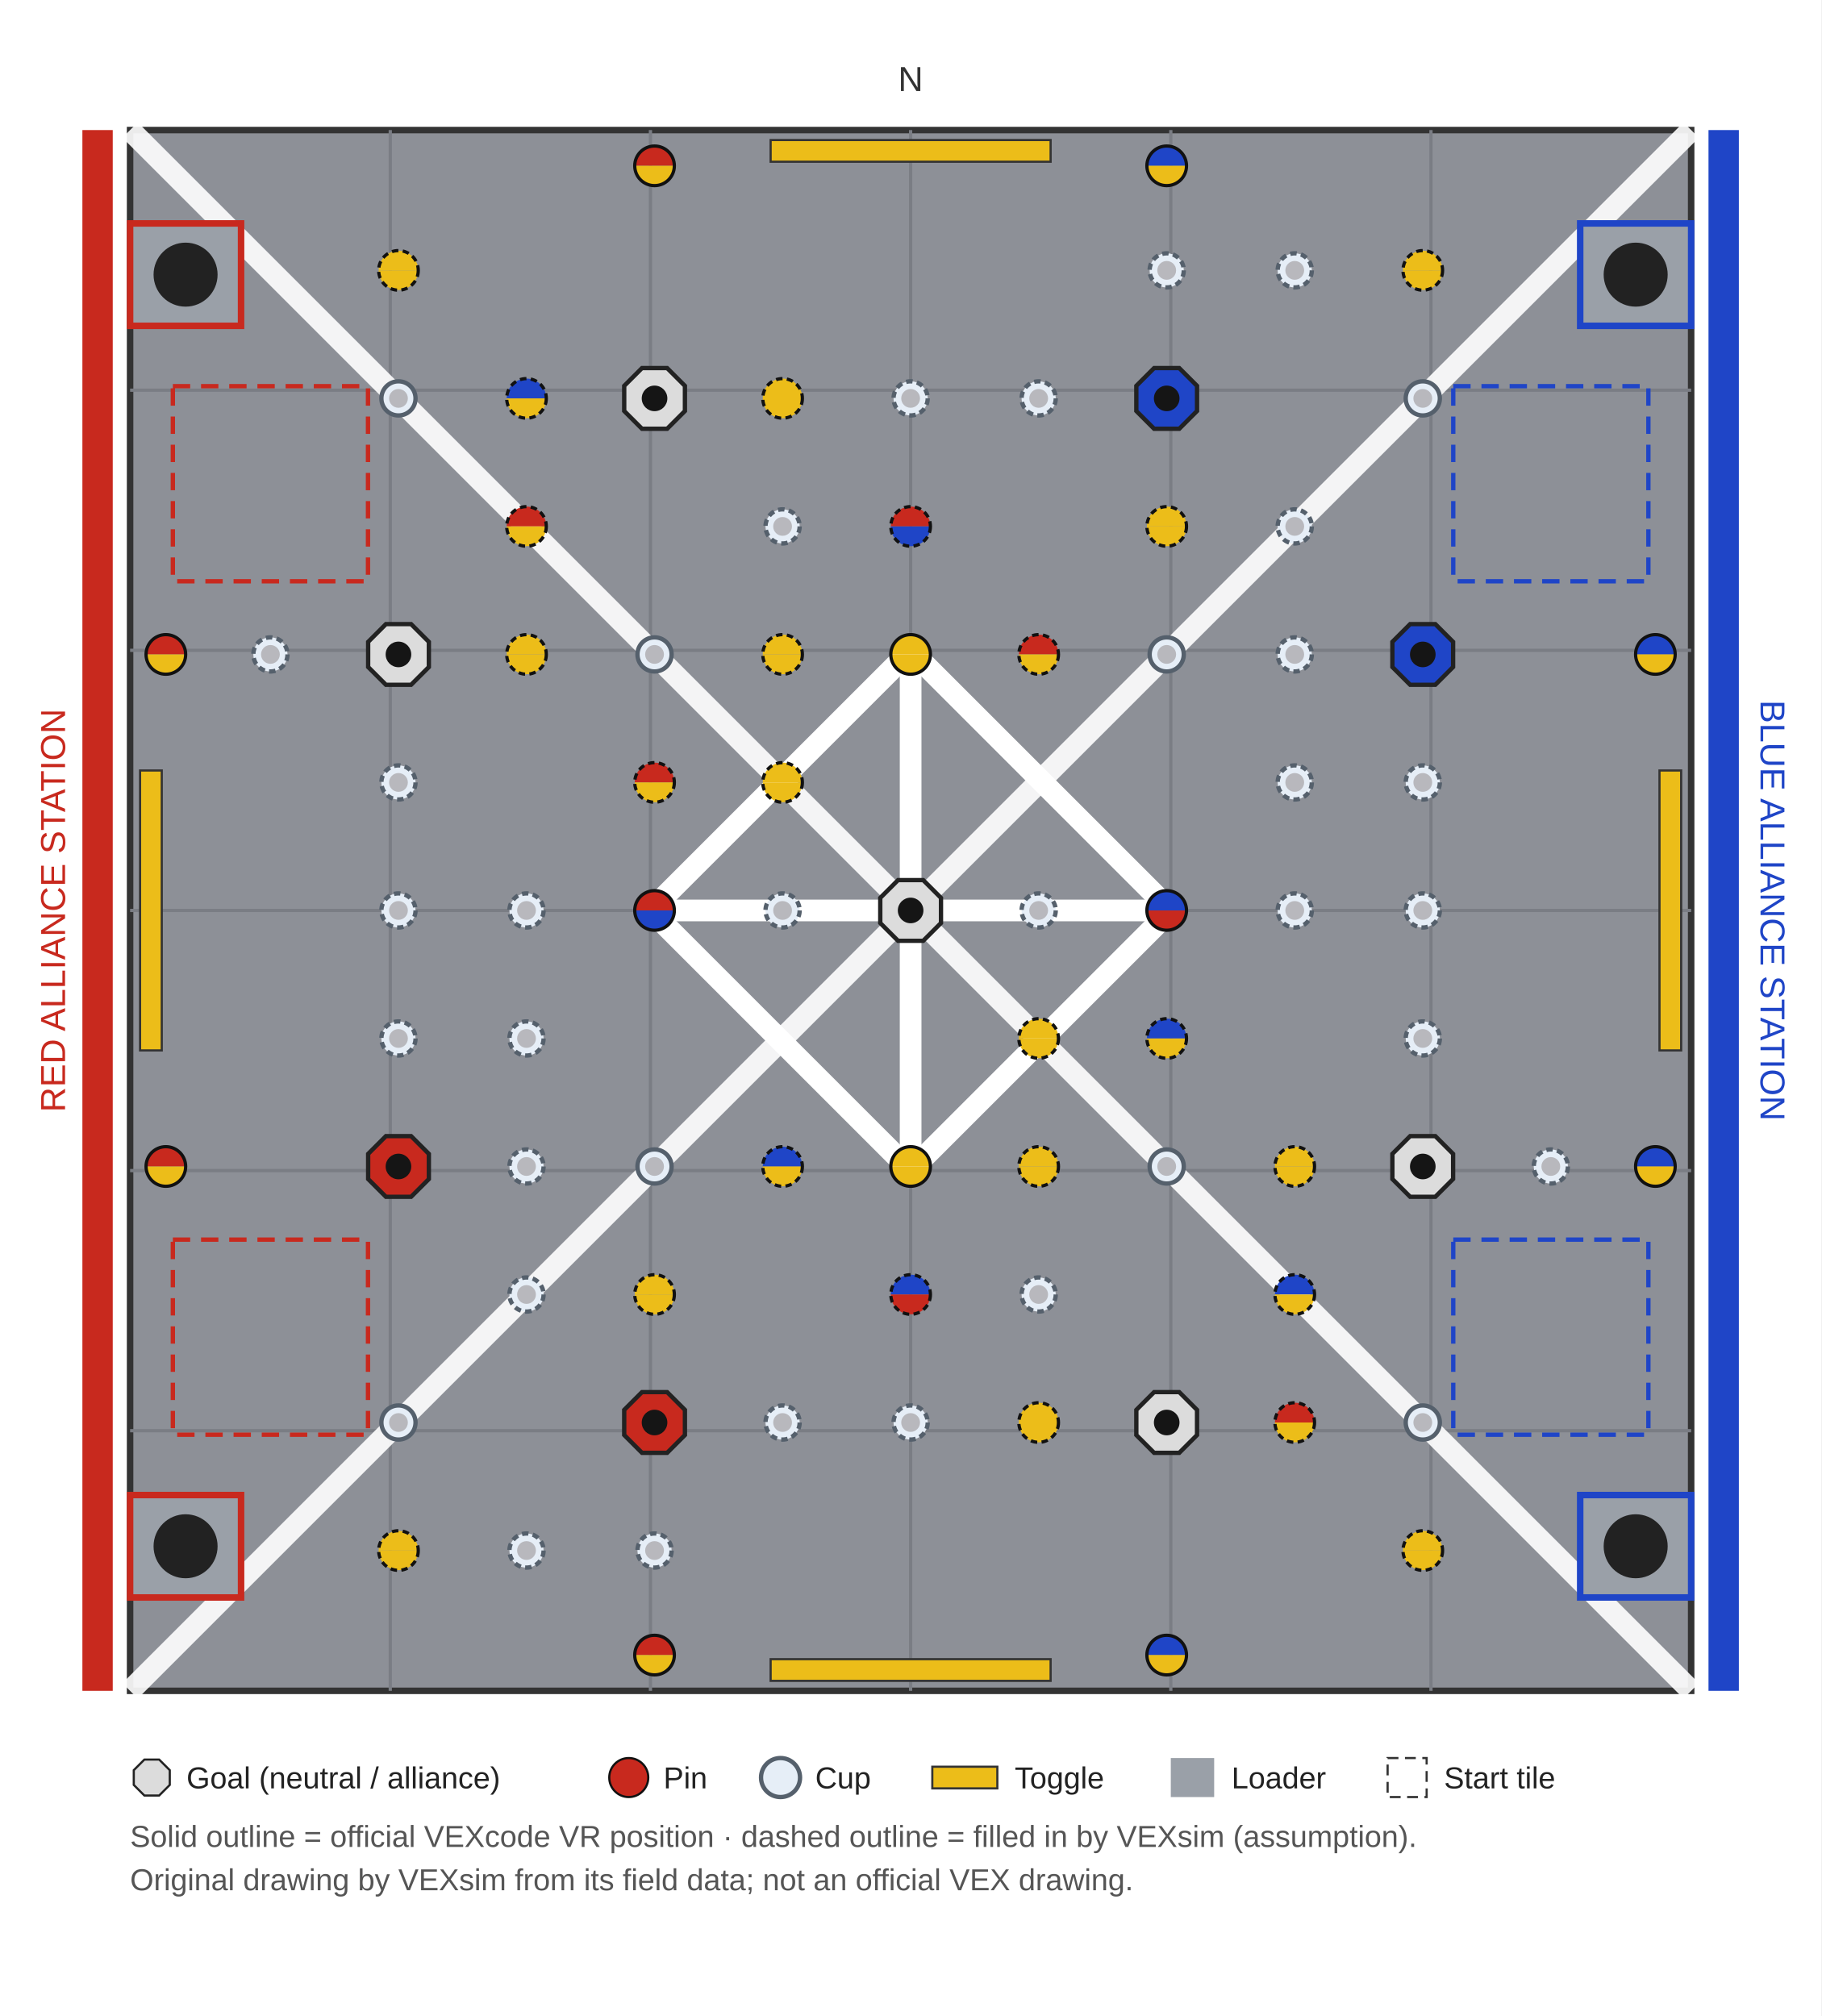
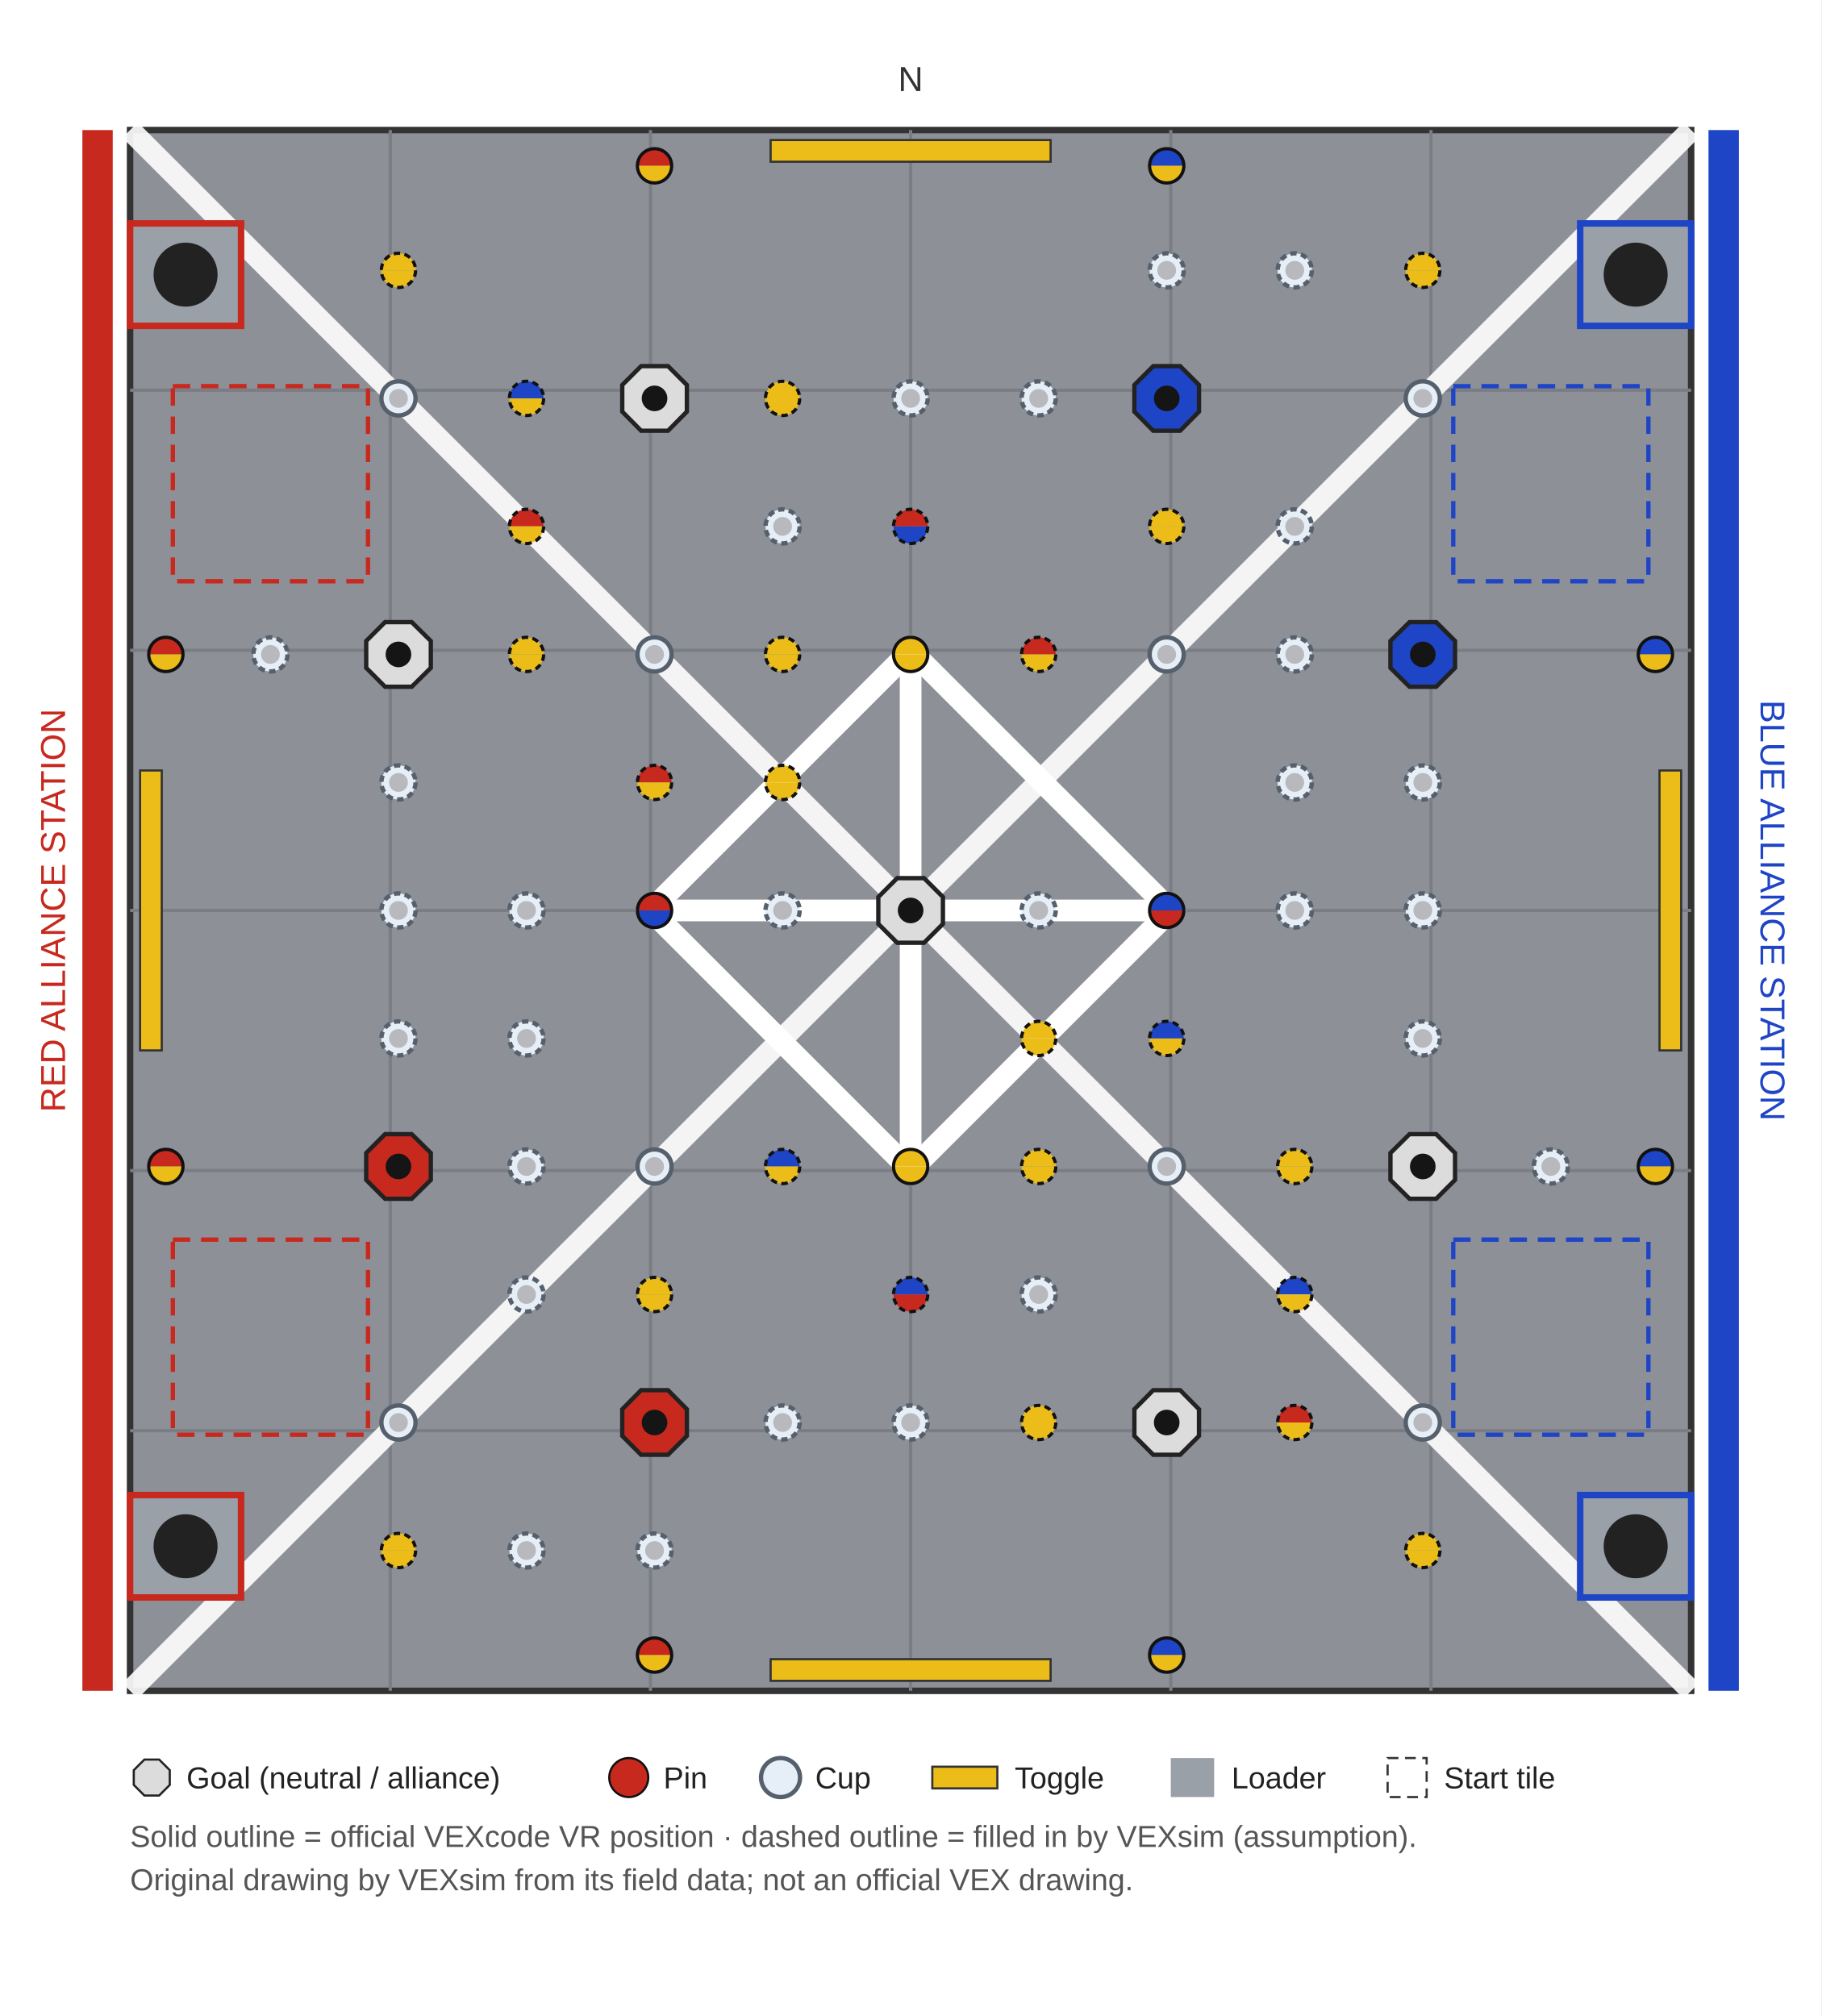
<svg xmlns="http://www.w3.org/2000/svg" viewBox="0 0 840 930" width="840" height="930" font-family="Arial, Helvetica, sans-serif">
  <rect width="840" height="930" fill="#ffffff" />
  <rect x="60" y="60" width="720" height="720" fill="#8d9097" stroke="#333" stroke-width="3" />
  <line x1="180" y1="60" x2="180" y2="780" stroke="#7a7d84" stroke-width="1.5" />
  <line x1="60" y1="180" x2="780" y2="180" stroke="#7a7d84" stroke-width="1.5" />
  <line x1="300" y1="60" x2="300" y2="780" stroke="#7a7d84" stroke-width="1.5" />
  <line x1="60" y1="300" x2="780" y2="300" stroke="#7a7d84" stroke-width="1.5" />
  <line x1="420" y1="60" x2="420" y2="780" stroke="#7a7d84" stroke-width="1.5" />
  <line x1="60" y1="420" x2="780" y2="420" stroke="#7a7d84" stroke-width="1.5" />
  <line x1="540" y1="60" x2="540" y2="780" stroke="#7a7d84" stroke-width="1.5" />
  <line x1="60" y1="540" x2="780" y2="540" stroke="#7a7d84" stroke-width="1.5" />
  <line x1="660" y1="60" x2="660" y2="780" stroke="#7a7d84" stroke-width="1.5" />
  <line x1="60" y1="660" x2="780" y2="660" stroke="#7a7d84" stroke-width="1.5" />
  <line x1="60" y1="60" x2="780" y2="780" stroke="#ffffff" stroke-width="10" stroke-linecap="butt" fill="none" opacity="0.9" />
  <line x1="780" y1="60" x2="60" y2="780" stroke="#ffffff" stroke-width="10" stroke-linecap="butt" fill="none" opacity="0.9" />
  <polygon points="300,420 420,300 540,420 420,540" stroke="#ffffff" stroke-width="10" stroke-linecap="butt" fill="none" />
  <line x1="300" y1="420" x2="540" y2="420" stroke="#ffffff" stroke-width="10" stroke-linecap="butt" fill="none" />
  <line x1="420" y1="300" x2="420" y2="540" stroke="#ffffff" stroke-width="10" stroke-linecap="butt" fill="none" />
  <rect x="38" y="60" width="14" height="720" fill="#c8291e" />
  <rect x="788" y="60" width="14" height="720" fill="#1f45c7" />
  <text x="30" y="420" font-size="16" fill="#c8291e" text-anchor="middle" transform="rotate(-90 30 420)">RED ALLIANCE STATION</text>
  <text x="812" y="420" font-size="16" fill="#1f45c7" text-anchor="middle" transform="rotate(90 812 420)">BLUE ALLIANCE STATION</text>
  <text x="420" y="42" font-size="16" text-anchor="middle" fill="#333">N</text>
  <rect x="79.724" y="178.15" width="90" height="90" fill="none" stroke="#c8291e" stroke-width="2" stroke-dasharray="8 5" />
  <rect x="79.724" y="571.85" width="90" height="90" fill="none" stroke="#c8291e" stroke-width="2" stroke-dasharray="8 5" />
  <rect x="670.276" y="571.85" width="90" height="90" fill="none" stroke="#1f45c7" stroke-width="2" stroke-dasharray="8 5" />
  <rect x="670.276" y="178.15" width="90" height="90" fill="none" stroke="#1f45c7" stroke-width="2" stroke-dasharray="8 5" />
  <rect x="60" y="103.071" width="51.181" height="47.244" fill="#9aa0a8" stroke="#c8291e" stroke-width="3" />
  <circle cx="85.591" cy="126.693" r="14.764" fill="#222" />
  <rect x="60" y="689.685" width="51.181" height="47.244" fill="#9aa0a8" stroke="#c8291e" stroke-width="3" />
  <circle cx="85.591" cy="713.307" r="14.764" fill="#222" />
  <rect x="728.819" y="103.071" width="51.181" height="47.244" fill="#9aa0a8" stroke="#1f45c7" stroke-width="3" />
  <circle cx="754.409" cy="126.693" r="14.764" fill="#222" />
  <rect x="728.819" y="689.685" width="51.181" height="47.244" fill="#9aa0a8" stroke="#1f45c7" stroke-width="3" />
  <circle cx="754.409" cy="713.307" r="14.764" fill="#222" />
  <rect x="355.433" y="64.606" width="129.134" height="10" fill="#ecbd19" stroke="#333" />
  <rect x="765.394" y="355.433" width="10" height="129.134" fill="#ecbd19" stroke="#333" />
  <rect x="355.433" y="765.394" width="129.134" height="10" fill="#ecbd19" stroke="#333" />
  <rect x="64.606" y="355.433" width="10" height="129.134" fill="#ecbd19" stroke="#333" />
-   <polygon points="434.0,425.8 425.8,434.0 414.2,434.0 406.0,425.8 406.0,414.2 414.2,406.0 425.8,406.0 434.0,414.2" fill="#dcdcdc" stroke="#222" stroke-width="2" />
+   <polygon points="434.9,426.2 426.2,434.9 413.8,434.9 405.1,426.2 405.1,413.8 413.8,405.1 426.2,405.1 434.9,413.8" fill="#dcdcdc" stroke="#222" stroke-width="2" />
  <circle cx="420" cy="420" r="5.906" fill="#151515" />
-   <polygon points="315.9,189.6 307.7,197.8 296.1,197.8 287.9,189.6 287.9,178.0 296.1,169.8 307.7,169.8 315.9,178.0" fill="#dcdcdc" stroke="#222" stroke-width="2" />
+   <polygon points="316.8,189.9 308.1,198.7 295.7,198.7 287.0,189.9 287.0,177.6 295.7,168.9 308.1,168.9 316.8,177.6" fill="#dcdcdc" stroke="#222" stroke-width="2" />
  <circle cx="301.89" cy="183.78" r="5.906" fill="#151515" />
-   <polygon points="552.1,189.6 543.9,197.8 532.3,197.8 524.1,189.6 524.1,178.0 532.3,169.8 543.9,169.8 552.1,178.0" fill="#1f45c7" stroke="#222" stroke-width="2" />
+   <polygon points="553.0,189.9 544.3,198.7 531.9,198.7 523.2,189.9 523.2,177.6 531.9,168.9 544.3,168.9 553.0,177.6" fill="#1f45c7" stroke="#222" stroke-width="2" />
  <circle cx="538.11" cy="183.78" r="5.906" fill="#151515" />
-   <polygon points="670.2,307.7 662.0,315.9 650.4,315.9 642.2,307.7 642.2,296.1 650.4,287.9 662.0,287.9 670.2,296.1" fill="#1f45c7" stroke="#222" stroke-width="2" />
+   <polygon points="671.1,308.1 662.4,316.8 650.1,316.8 641.3,308.1 641.3,295.7 650.1,287.0 662.4,287.0 671.1,295.7" fill="#1f45c7" stroke="#222" stroke-width="2" />
  <circle cx="656.22" cy="301.89" r="5.906" fill="#151515" />
-   <polygon points="670.2,543.9 662.0,552.1 650.4,552.1 642.2,543.9 642.2,532.3 650.4,524.1 662.0,524.1 670.2,532.3" fill="#dcdcdc" stroke="#222" stroke-width="2" />
+   <polygon points="671.1,544.3 662.4,553.0 650.1,553.0 641.3,544.3 641.3,531.9 650.1,523.2 662.4,523.2 671.1,531.9" fill="#dcdcdc" stroke="#222" stroke-width="2" />
  <circle cx="656.22" cy="538.11" r="5.906" fill="#151515" />
-   <polygon points="552.1,662.0 543.9,670.2 532.3,670.2 524.1,662.0 524.1,650.4 532.3,642.2 543.9,642.2 552.1,650.4" fill="#dcdcdc" stroke="#222" stroke-width="2" />
+   <polygon points="553.0,662.4 544.3,671.1 531.9,671.1 523.2,662.4 523.2,650.1 531.9,641.3 544.3,641.3 553.0,650.1" fill="#dcdcdc" stroke="#222" stroke-width="2" />
  <circle cx="538.11" cy="656.22" r="5.906" fill="#151515" />
-   <polygon points="315.9,662.0 307.7,670.2 296.1,670.2 287.9,662.0 287.9,650.4 296.1,642.2 307.7,642.2 315.9,650.4" fill="#c8291e" stroke="#222" stroke-width="2" />
+   <polygon points="316.8,662.4 308.1,671.1 295.7,671.1 287.0,662.4 287.0,650.1 295.7,641.3 308.1,641.3 316.8,650.1" fill="#c8291e" stroke="#222" stroke-width="2" />
  <circle cx="301.89" cy="656.22" r="5.906" fill="#151515" />
-   <polygon points="197.8,543.9 189.6,552.1 178.0,552.1 169.8,543.9 169.8,532.3 178.0,524.1 189.6,524.1 197.8,532.3" fill="#c8291e" stroke="#222" stroke-width="2" />
+   <polygon points="198.7,544.3 189.9,553.0 177.6,553.0 168.9,544.3 168.9,531.9 177.6,523.2 189.9,523.2 198.7,531.9" fill="#c8291e" stroke="#222" stroke-width="2" />
  <circle cx="183.78" cy="538.11" r="5.906" fill="#151515" />
-   <polygon points="197.8,307.7 189.6,315.9 178.0,315.9 169.8,307.7 169.8,296.1 178.0,287.9 189.6,287.9 197.8,296.1" fill="#dcdcdc" stroke="#222" stroke-width="2" />
+   <polygon points="198.7,308.1 189.9,316.8 177.6,316.8 168.9,308.1 168.9,295.7 177.6,287.0 189.9,287.0 198.7,295.7" fill="#dcdcdc" stroke="#222" stroke-width="2" />
  <circle cx="183.78" cy="301.89" r="5.906" fill="#151515" />
-   <path d="M 292.756 76.496 A 9.134 9.134 0 0 1 311.024 76.496 Z" fill="#c8291e" />
-   <path d="M 292.756 76.496 A 9.134 9.134 0 0 0 311.024 76.496 Z" fill="#ecbd19" />
-   <circle cx="301.89" cy="76.496" r="9.134" fill="none" stroke="#111" stroke-width="1.5" />
-   <path d="M 528.976 763.504 A 9.134 9.134 0 0 1 547.244 763.504 Z" fill="#1f45c7" />
-   <path d="M 528.976 763.504 A 9.134 9.134 0 0 0 547.244 763.504 Z" fill="#ecbd19" />
-   <circle cx="538.11" cy="763.504" r="9.134" fill="none" stroke="#111" stroke-width="1.5" />
-   <path d="M 67.362 301.89 A 9.134 9.134 0 0 1 85.63 301.89 Z" fill="#c8291e" />
-   <path d="M 67.362 301.89 A 9.134 9.134 0 0 0 85.63 301.89 Z" fill="#ecbd19" />
-   <circle cx="76.496" cy="301.89" r="9.134" fill="none" stroke="#111" stroke-width="1.5" />
-   <path d="M 754.37 538.11 A 9.134 9.134 0 0 1 772.638 538.11 Z" fill="#1f45c7" />
-   <path d="M 754.37 538.11 A 9.134 9.134 0 0 0 772.638 538.11 Z" fill="#ecbd19" />
-   <circle cx="763.504" cy="538.11" r="9.134" fill="none" stroke="#111" stroke-width="1.5" />
-   <path d="M 528.976 76.496 A 9.134 9.134 0 0 1 547.244 76.496 Z" fill="#1f45c7" />
-   <path d="M 528.976 76.496 A 9.134 9.134 0 0 0 547.244 76.496 Z" fill="#ecbd19" />
-   <circle cx="538.11" cy="76.496" r="9.134" fill="none" stroke="#111" stroke-width="1.5" />
-   <path d="M 292.756 763.504 A 9.134 9.134 0 0 1 311.024 763.504 Z" fill="#c8291e" />
-   <path d="M 292.756 763.504 A 9.134 9.134 0 0 0 311.024 763.504 Z" fill="#ecbd19" />
-   <circle cx="301.89" cy="763.504" r="9.134" fill="none" stroke="#111" stroke-width="1.5" />
-   <path d="M 754.37 301.89 A 9.134 9.134 0 0 1 772.638 301.89 Z" fill="#1f45c7" />
-   <path d="M 754.37 301.89 A 9.134 9.134 0 0 0 772.638 301.89 Z" fill="#ecbd19" />
-   <circle cx="763.504" cy="301.89" r="9.134" fill="none" stroke="#111" stroke-width="1.5" />
-   <path d="M 67.362 538.11 A 9.134 9.134 0 0 1 85.63 538.11 Z" fill="#c8291e" />
-   <path d="M 67.362 538.11 A 9.134 9.134 0 0 0 85.63 538.11 Z" fill="#ecbd19" />
-   <circle cx="76.496" cy="538.11" r="9.134" fill="none" stroke="#111" stroke-width="1.5" />
-   <path d="M 410.866 301.89 A 9.134 9.134 0 0 1 429.134 301.89 Z" fill="#ecbd19" />
-   <path d="M 410.866 301.89 A 9.134 9.134 0 0 0 429.134 301.89 Z" fill="#ecbd19" />
-   <circle cx="420" cy="301.89" r="9.134" fill="none" stroke="#111" stroke-width="1.5" />
-   <path d="M 410.866 538.11 A 9.134 9.134 0 0 1 429.134 538.11 Z" fill="#ecbd19" />
-   <path d="M 410.866 538.11 A 9.134 9.134 0 0 0 429.134 538.11 Z" fill="#ecbd19" />
-   <circle cx="420" cy="538.11" r="9.134" fill="none" stroke="#111" stroke-width="1.5" />
-   <path d="M 292.756 420 A 9.134 9.134 0 0 1 311.024 420 Z" fill="#c8291e" />
-   <path d="M 292.756 420 A 9.134 9.134 0 0 0 311.024 420 Z" fill="#1f45c7" />
-   <circle cx="301.89" cy="420" r="9.134" fill="none" stroke="#111" stroke-width="1.5" />
-   <path d="M 528.976 420 A 9.134 9.134 0 0 1 547.244 420 Z" fill="#1f45c7" />
-   <path d="M 528.976 420 A 9.134 9.134 0 0 0 547.244 420 Z" fill="#c8291e" />
-   <circle cx="538.11" cy="420" r="9.134" fill="none" stroke="#111" stroke-width="1.5" />
-   <path d="M 233.701 242.835 A 9.134 9.134 0 0 1 251.969 242.835 Z" fill="#c8291e" />
-   <path d="M 233.701 242.835 A 9.134 9.134 0 0 0 251.969 242.835 Z" fill="#ecbd19" />
-   <circle cx="242.835" cy="242.835" r="9.134" fill="none" stroke="#111" stroke-width="1.5" stroke-dasharray="3 2" />
-   <path d="M 588.031 597.165 A 9.134 9.134 0 0 1 606.299 597.165 Z" fill="#1f45c7" />
-   <path d="M 588.031 597.165 A 9.134 9.134 0 0 0 606.299 597.165 Z" fill="#ecbd19" />
-   <circle cx="597.165" cy="597.165" r="9.134" fill="none" stroke="#111" stroke-width="1.5" stroke-dasharray="3 2" />
-   <path d="M 292.756 360.945 A 9.134 9.134 0 0 1 311.024 360.945 Z" fill="#c8291e" />
-   <path d="M 292.756 360.945 A 9.134 9.134 0 0 0 311.024 360.945 Z" fill="#ecbd19" />
-   <circle cx="301.89" cy="360.945" r="9.134" fill="none" stroke="#111" stroke-width="1.5" stroke-dasharray="3 2" />
-   <path d="M 528.976 479.055 A 9.134 9.134 0 0 1 547.244 479.055 Z" fill="#1f45c7" />
-   <path d="M 528.976 479.055 A 9.134 9.134 0 0 0 547.244 479.055 Z" fill="#ecbd19" />
-   <circle cx="538.11" cy="479.055" r="9.134" fill="none" stroke="#111" stroke-width="1.5" stroke-dasharray="3 2" />
-   <path d="M 233.701 183.78 A 9.134 9.134 0 0 1 251.969 183.78 Z" fill="#1f45c7" />
-   <path d="M 233.701 183.78 A 9.134 9.134 0 0 0 251.969 183.78 Z" fill="#ecbd19" />
-   <circle cx="242.835" cy="183.78" r="9.134" fill="none" stroke="#111" stroke-width="1.5" stroke-dasharray="3 2" />
-   <path d="M 588.031 656.22 A 9.134 9.134 0 0 1 606.299 656.22 Z" fill="#c8291e" />
-   <path d="M 588.031 656.22 A 9.134 9.134 0 0 0 606.299 656.22 Z" fill="#ecbd19" />
-   <circle cx="597.165" cy="656.22" r="9.134" fill="none" stroke="#111" stroke-width="1.5" stroke-dasharray="3 2" />
-   <path d="M 351.811 538.11 A 9.134 9.134 0 0 1 370.079 538.11 Z" fill="#1f45c7" />
-   <path d="M 351.811 538.11 A 9.134 9.134 0 0 0 370.079 538.11 Z" fill="#ecbd19" />
-   <circle cx="360.945" cy="538.11" r="9.134" fill="none" stroke="#111" stroke-width="1.5" stroke-dasharray="3 2" />
-   <path d="M 469.921 301.89 A 9.134 9.134 0 0 1 488.189 301.89 Z" fill="#c8291e" />
-   <path d="M 469.921 301.89 A 9.134 9.134 0 0 0 488.189 301.89 Z" fill="#ecbd19" />
-   <circle cx="479.055" cy="301.89" r="9.134" fill="none" stroke="#111" stroke-width="1.5" stroke-dasharray="3 2" />
-   <path d="M 233.701 301.89 A 9.134 9.134 0 0 1 251.969 301.89 Z" fill="#ecbd19" />
-   <path d="M 233.701 301.89 A 9.134 9.134 0 0 0 251.969 301.89 Z" fill="#ecbd19" />
-   <circle cx="242.835" cy="301.89" r="9.134" fill="none" stroke="#111" stroke-width="1.5" stroke-dasharray="3 2" />
-   <path d="M 588.031 538.11 A 9.134 9.134 0 0 1 606.299 538.11 Z" fill="#ecbd19" />
-   <path d="M 588.031 538.11 A 9.134 9.134 0 0 0 606.299 538.11 Z" fill="#ecbd19" />
-   <circle cx="597.165" cy="538.11" r="9.134" fill="none" stroke="#111" stroke-width="1.5" stroke-dasharray="3 2" />
-   <path d="M 351.811 183.78 A 9.134 9.134 0 0 1 370.079 183.78 Z" fill="#ecbd19" />
-   <path d="M 351.811 183.78 A 9.134 9.134 0 0 0 370.079 183.78 Z" fill="#ecbd19" />
-   <circle cx="360.945" cy="183.78" r="9.134" fill="none" stroke="#111" stroke-width="1.5" stroke-dasharray="3 2" />
-   <path d="M 469.921 656.22 A 9.134 9.134 0 0 1 488.189 656.22 Z" fill="#ecbd19" />
-   <path d="M 469.921 656.22 A 9.134 9.134 0 0 0 488.189 656.22 Z" fill="#ecbd19" />
-   <circle cx="479.055" cy="656.22" r="9.134" fill="none" stroke="#111" stroke-width="1.5" stroke-dasharray="3 2" />
-   <path d="M 292.756 597.165 A 9.134 9.134 0 0 1 311.024 597.165 Z" fill="#ecbd19" />
-   <path d="M 292.756 597.165 A 9.134 9.134 0 0 0 311.024 597.165 Z" fill="#ecbd19" />
-   <circle cx="301.89" cy="597.165" r="9.134" fill="none" stroke="#111" stroke-width="1.5" stroke-dasharray="3 2" />
-   <path d="M 528.976 242.835 A 9.134 9.134 0 0 1 547.244 242.835 Z" fill="#ecbd19" />
-   <path d="M 528.976 242.835 A 9.134 9.134 0 0 0 547.244 242.835 Z" fill="#ecbd19" />
-   <circle cx="538.11" cy="242.835" r="9.134" fill="none" stroke="#111" stroke-width="1.5" stroke-dasharray="3 2" />
-   <path d="M 174.646 124.724 A 9.134 9.134 0 0 1 192.913 124.724 Z" fill="#ecbd19" />
-   <path d="M 174.646 124.724 A 9.134 9.134 0 0 0 192.913 124.724 Z" fill="#ecbd19" />
-   <circle cx="183.78" cy="124.724" r="9.134" fill="none" stroke="#111" stroke-width="1.5" stroke-dasharray="3 2" />
-   <path d="M 647.087 715.276 A 9.134 9.134 0 0 1 665.354 715.276 Z" fill="#ecbd19" />
-   <path d="M 647.087 715.276 A 9.134 9.134 0 0 0 665.354 715.276 Z" fill="#ecbd19" />
-   <circle cx="656.22" cy="715.276" r="9.134" fill="none" stroke="#111" stroke-width="1.5" stroke-dasharray="3 2" />
-   <path d="M 174.646 715.276 A 9.134 9.134 0 0 1 192.913 715.276 Z" fill="#ecbd19" />
-   <path d="M 174.646 715.276 A 9.134 9.134 0 0 0 192.913 715.276 Z" fill="#ecbd19" />
-   <circle cx="183.78" cy="715.276" r="9.134" fill="none" stroke="#111" stroke-width="1.5" stroke-dasharray="3 2" />
-   <path d="M 647.087 124.724 A 9.134 9.134 0 0 1 665.354 124.724 Z" fill="#ecbd19" />
-   <path d="M 647.087 124.724 A 9.134 9.134 0 0 0 665.354 124.724 Z" fill="#ecbd19" />
-   <circle cx="656.22" cy="124.724" r="9.134" fill="none" stroke="#111" stroke-width="1.5" stroke-dasharray="3 2" />
-   <path d="M 351.811 301.89 A 9.134 9.134 0 0 1 370.079 301.89 Z" fill="#ecbd19" />
-   <path d="M 351.811 301.89 A 9.134 9.134 0 0 0 370.079 301.89 Z" fill="#ecbd19" />
-   <circle cx="360.945" cy="301.89" r="9.134" fill="none" stroke="#111" stroke-width="1.5" stroke-dasharray="3 2" />
-   <path d="M 469.921 538.11 A 9.134 9.134 0 0 1 488.189 538.11 Z" fill="#ecbd19" />
-   <path d="M 469.921 538.11 A 9.134 9.134 0 0 0 488.189 538.11 Z" fill="#ecbd19" />
-   <circle cx="479.055" cy="538.11" r="9.134" fill="none" stroke="#111" stroke-width="1.5" stroke-dasharray="3 2" />
-   <path d="M 351.811 360.945 A 9.134 9.134 0 0 1 370.079 360.945 Z" fill="#ecbd19" />
-   <path d="M 351.811 360.945 A 9.134 9.134 0 0 0 370.079 360.945 Z" fill="#ecbd19" />
-   <circle cx="360.945" cy="360.945" r="9.134" fill="none" stroke="#111" stroke-width="1.5" stroke-dasharray="3 2" />
-   <path d="M 469.921 479.055 A 9.134 9.134 0 0 1 488.189 479.055 Z" fill="#ecbd19" />
-   <path d="M 469.921 479.055 A 9.134 9.134 0 0 0 488.189 479.055 Z" fill="#ecbd19" />
-   <circle cx="479.055" cy="479.055" r="9.134" fill="none" stroke="#111" stroke-width="1.5" stroke-dasharray="3 2" />
-   <path d="M 410.866 242.835 A 9.134 9.134 0 0 1 429.134 242.835 Z" fill="#c8291e" />
-   <path d="M 410.866 242.835 A 9.134 9.134 0 0 0 429.134 242.835 Z" fill="#1f45c7" />
-   <circle cx="420" cy="242.835" r="9.134" fill="none" stroke="#111" stroke-width="1.5" stroke-dasharray="3 2" />
-   <path d="M 410.866 597.165 A 9.134 9.134 0 0 1 429.134 597.165 Z" fill="#1f45c7" />
-   <path d="M 410.866 597.165 A 9.134 9.134 0 0 0 429.134 597.165 Z" fill="#c8291e" />
-   <circle cx="420" cy="597.165" r="9.134" fill="none" stroke="#111" stroke-width="1.5" stroke-dasharray="3 2" />
+   <path d="M 293.99 76.496 A 7.9 7.9 0 0 1 309.79 76.496 Z" fill="#c8291e" />
+   <path d="M 293.99 76.496 A 7.9 7.9 0 0 0 309.79 76.496 Z" fill="#ecbd19" />
+   <circle cx="301.89" cy="76.496" r="7.9" fill="none" stroke="#111" stroke-width="1.5" />
+   <path d="M 530.21 763.504 A 7.9 7.9 0 0 1 546.01 763.504 Z" fill="#1f45c7" />
+   <path d="M 530.21 763.504 A 7.9 7.9 0 0 0 546.01 763.504 Z" fill="#ecbd19" />
+   <circle cx="538.11" cy="763.504" r="7.9" fill="none" stroke="#111" stroke-width="1.5" />
+   <path d="M 68.596 301.89 A 7.9 7.9 0 0 1 84.396 301.89 Z" fill="#c8291e" />
+   <path d="M 68.596 301.89 A 7.9 7.9 0 0 0 84.396 301.89 Z" fill="#ecbd19" />
+   <circle cx="76.496" cy="301.89" r="7.9" fill="none" stroke="#111" stroke-width="1.5" />
+   <path d="M 755.604 538.11 A 7.9 7.9 0 0 1 771.404 538.11 Z" fill="#1f45c7" />
+   <path d="M 755.604 538.11 A 7.9 7.9 0 0 0 771.404 538.11 Z" fill="#ecbd19" />
+   <circle cx="763.504" cy="538.11" r="7.9" fill="none" stroke="#111" stroke-width="1.5" />
+   <path d="M 530.21 76.496 A 7.9 7.9 0 0 1 546.01 76.496 Z" fill="#1f45c7" />
+   <path d="M 530.21 76.496 A 7.9 7.9 0 0 0 546.01 76.496 Z" fill="#ecbd19" />
+   <circle cx="538.11" cy="76.496" r="7.9" fill="none" stroke="#111" stroke-width="1.5" />
+   <path d="M 293.99 763.504 A 7.9 7.9 0 0 1 309.79 763.504 Z" fill="#c8291e" />
+   <path d="M 293.99 763.504 A 7.9 7.9 0 0 0 309.79 763.504 Z" fill="#ecbd19" />
+   <circle cx="301.89" cy="763.504" r="7.9" fill="none" stroke="#111" stroke-width="1.5" />
+   <path d="M 755.604 301.89 A 7.9 7.9 0 0 1 771.404 301.89 Z" fill="#1f45c7" />
+   <path d="M 755.604 301.89 A 7.9 7.9 0 0 0 771.404 301.89 Z" fill="#ecbd19" />
+   <circle cx="763.504" cy="301.89" r="7.9" fill="none" stroke="#111" stroke-width="1.5" />
+   <path d="M 68.596 538.11 A 7.9 7.9 0 0 1 84.396 538.11 Z" fill="#c8291e" />
+   <path d="M 68.596 538.11 A 7.9 7.9 0 0 0 84.396 538.11 Z" fill="#ecbd19" />
+   <circle cx="76.496" cy="538.11" r="7.9" fill="none" stroke="#111" stroke-width="1.5" />
+   <path d="M 412.1 301.89 A 7.9 7.9 0 0 1 427.9 301.89 Z" fill="#ecbd19" />
+   <path d="M 412.1 301.89 A 7.9 7.9 0 0 0 427.9 301.89 Z" fill="#ecbd19" />
+   <circle cx="420" cy="301.89" r="7.9" fill="none" stroke="#111" stroke-width="1.5" />
+   <path d="M 412.1 538.11 A 7.9 7.9 0 0 1 427.9 538.11 Z" fill="#ecbd19" />
+   <path d="M 412.1 538.11 A 7.9 7.9 0 0 0 427.9 538.11 Z" fill="#ecbd19" />
+   <circle cx="420" cy="538.11" r="7.9" fill="none" stroke="#111" stroke-width="1.5" />
+   <path d="M 293.99 420 A 7.9 7.9 0 0 1 309.79 420 Z" fill="#c8291e" />
+   <path d="M 293.99 420 A 7.9 7.9 0 0 0 309.79 420 Z" fill="#1f45c7" />
+   <circle cx="301.89" cy="420" r="7.9" fill="none" stroke="#111" stroke-width="1.5" />
+   <path d="M 530.21 420 A 7.9 7.9 0 0 1 546.01 420 Z" fill="#1f45c7" />
+   <path d="M 530.21 420 A 7.9 7.9 0 0 0 546.01 420 Z" fill="#c8291e" />
+   <circle cx="538.11" cy="420" r="7.9" fill="none" stroke="#111" stroke-width="1.5" />
+   <path d="M 234.935 242.835 A 7.9 7.9 0 0 1 250.735 242.835 Z" fill="#c8291e" />
+   <path d="M 234.935 242.835 A 7.9 7.9 0 0 0 250.735 242.835 Z" fill="#ecbd19" />
+   <circle cx="242.835" cy="242.835" r="7.9" fill="none" stroke="#111" stroke-width="1.5" stroke-dasharray="3 2" />
+   <path d="M 589.265 597.165 A 7.9 7.9 0 0 1 605.065 597.165 Z" fill="#1f45c7" />
+   <path d="M 589.265 597.165 A 7.9 7.9 0 0 0 605.065 597.165 Z" fill="#ecbd19" />
+   <circle cx="597.165" cy="597.165" r="7.9" fill="none" stroke="#111" stroke-width="1.5" stroke-dasharray="3 2" />
+   <path d="M 293.99 360.945 A 7.9 7.9 0 0 1 309.79 360.945 Z" fill="#c8291e" />
+   <path d="M 293.99 360.945 A 7.9 7.9 0 0 0 309.79 360.945 Z" fill="#ecbd19" />
+   <circle cx="301.89" cy="360.945" r="7.9" fill="none" stroke="#111" stroke-width="1.5" stroke-dasharray="3 2" />
+   <path d="M 530.21 479.055 A 7.9 7.9 0 0 1 546.01 479.055 Z" fill="#1f45c7" />
+   <path d="M 530.21 479.055 A 7.9 7.9 0 0 0 546.01 479.055 Z" fill="#ecbd19" />
+   <circle cx="538.11" cy="479.055" r="7.9" fill="none" stroke="#111" stroke-width="1.5" stroke-dasharray="3 2" />
+   <path d="M 234.935 183.78 A 7.9 7.9 0 0 1 250.735 183.78 Z" fill="#1f45c7" />
+   <path d="M 234.935 183.78 A 7.9 7.9 0 0 0 250.735 183.78 Z" fill="#ecbd19" />
+   <circle cx="242.835" cy="183.78" r="7.9" fill="none" stroke="#111" stroke-width="1.5" stroke-dasharray="3 2" />
+   <path d="M 589.265 656.22 A 7.9 7.9 0 0 1 605.065 656.22 Z" fill="#c8291e" />
+   <path d="M 589.265 656.22 A 7.9 7.9 0 0 0 605.065 656.22 Z" fill="#ecbd19" />
+   <circle cx="597.165" cy="656.22" r="7.9" fill="none" stroke="#111" stroke-width="1.5" stroke-dasharray="3 2" />
+   <path d="M 353.045 538.11 A 7.9 7.9 0 0 1 368.845 538.11 Z" fill="#1f45c7" />
+   <path d="M 353.045 538.11 A 7.9 7.9 0 0 0 368.845 538.11 Z" fill="#ecbd19" />
+   <circle cx="360.945" cy="538.11" r="7.9" fill="none" stroke="#111" stroke-width="1.5" stroke-dasharray="3 2" />
+   <path d="M 471.155 301.89 A 7.9 7.9 0 0 1 486.955 301.89 Z" fill="#c8291e" />
+   <path d="M 471.155 301.89 A 7.9 7.9 0 0 0 486.955 301.89 Z" fill="#ecbd19" />
+   <circle cx="479.055" cy="301.89" r="7.9" fill="none" stroke="#111" stroke-width="1.5" stroke-dasharray="3 2" />
+   <path d="M 234.935 301.89 A 7.9 7.9 0 0 1 250.735 301.89 Z" fill="#ecbd19" />
+   <path d="M 234.935 301.89 A 7.9 7.9 0 0 0 250.735 301.89 Z" fill="#ecbd19" />
+   <circle cx="242.835" cy="301.89" r="7.9" fill="none" stroke="#111" stroke-width="1.5" stroke-dasharray="3 2" />
+   <path d="M 589.265 538.11 A 7.9 7.9 0 0 1 605.065 538.11 Z" fill="#ecbd19" />
+   <path d="M 589.265 538.11 A 7.9 7.9 0 0 0 605.065 538.11 Z" fill="#ecbd19" />
+   <circle cx="597.165" cy="538.11" r="7.9" fill="none" stroke="#111" stroke-width="1.5" stroke-dasharray="3 2" />
+   <path d="M 353.045 183.78 A 7.9 7.9 0 0 1 368.845 183.78 Z" fill="#ecbd19" />
+   <path d="M 353.045 183.78 A 7.9 7.9 0 0 0 368.845 183.78 Z" fill="#ecbd19" />
+   <circle cx="360.945" cy="183.78" r="7.9" fill="none" stroke="#111" stroke-width="1.5" stroke-dasharray="3 2" />
+   <path d="M 471.155 656.22 A 7.9 7.9 0 0 1 486.955 656.22 Z" fill="#ecbd19" />
+   <path d="M 471.155 656.22 A 7.9 7.9 0 0 0 486.955 656.22 Z" fill="#ecbd19" />
+   <circle cx="479.055" cy="656.22" r="7.9" fill="none" stroke="#111" stroke-width="1.5" stroke-dasharray="3 2" />
+   <path d="M 293.99 597.165 A 7.9 7.9 0 0 1 309.79 597.165 Z" fill="#ecbd19" />
+   <path d="M 293.99 597.165 A 7.9 7.9 0 0 0 309.79 597.165 Z" fill="#ecbd19" />
+   <circle cx="301.89" cy="597.165" r="7.9" fill="none" stroke="#111" stroke-width="1.5" stroke-dasharray="3 2" />
+   <path d="M 530.21 242.835 A 7.9 7.9 0 0 1 546.01 242.835 Z" fill="#ecbd19" />
+   <path d="M 530.21 242.835 A 7.9 7.9 0 0 0 546.01 242.835 Z" fill="#ecbd19" />
+   <circle cx="538.11" cy="242.835" r="7.9" fill="none" stroke="#111" stroke-width="1.5" stroke-dasharray="3 2" />
+   <path d="M 175.88 124.724 A 7.9 7.9 0 0 1 191.68 124.724 Z" fill="#ecbd19" />
+   <path d="M 175.88 124.724 A 7.9 7.9 0 0 0 191.68 124.724 Z" fill="#ecbd19" />
+   <circle cx="183.78" cy="124.724" r="7.9" fill="none" stroke="#111" stroke-width="1.5" stroke-dasharray="3 2" />
+   <path d="M 648.32 715.276 A 7.9 7.9 0 0 1 664.12 715.276 Z" fill="#ecbd19" />
+   <path d="M 648.32 715.276 A 7.9 7.9 0 0 0 664.12 715.276 Z" fill="#ecbd19" />
+   <circle cx="656.22" cy="715.276" r="7.9" fill="none" stroke="#111" stroke-width="1.5" stroke-dasharray="3 2" />
+   <path d="M 175.88 715.276 A 7.9 7.9 0 0 1 191.68 715.276 Z" fill="#ecbd19" />
+   <path d="M 175.88 715.276 A 7.9 7.9 0 0 0 191.68 715.276 Z" fill="#ecbd19" />
+   <circle cx="183.78" cy="715.276" r="7.9" fill="none" stroke="#111" stroke-width="1.5" stroke-dasharray="3 2" />
+   <path d="M 648.32 124.724 A 7.9 7.9 0 0 1 664.12 124.724 Z" fill="#ecbd19" />
+   <path d="M 648.32 124.724 A 7.9 7.9 0 0 0 664.12 124.724 Z" fill="#ecbd19" />
+   <circle cx="656.22" cy="124.724" r="7.9" fill="none" stroke="#111" stroke-width="1.5" stroke-dasharray="3 2" />
+   <path d="M 353.045 301.89 A 7.9 7.9 0 0 1 368.845 301.89 Z" fill="#ecbd19" />
+   <path d="M 353.045 301.89 A 7.9 7.9 0 0 0 368.845 301.89 Z" fill="#ecbd19" />
+   <circle cx="360.945" cy="301.89" r="7.9" fill="none" stroke="#111" stroke-width="1.5" stroke-dasharray="3 2" />
+   <path d="M 471.155 538.11 A 7.9 7.9 0 0 1 486.955 538.11 Z" fill="#ecbd19" />
+   <path d="M 471.155 538.11 A 7.9 7.9 0 0 0 486.955 538.11 Z" fill="#ecbd19" />
+   <circle cx="479.055" cy="538.11" r="7.9" fill="none" stroke="#111" stroke-width="1.5" stroke-dasharray="3 2" />
+   <path d="M 353.045 360.945 A 7.9 7.9 0 0 1 368.845 360.945 Z" fill="#ecbd19" />
+   <path d="M 353.045 360.945 A 7.9 7.9 0 0 0 368.845 360.945 Z" fill="#ecbd19" />
+   <circle cx="360.945" cy="360.945" r="7.9" fill="none" stroke="#111" stroke-width="1.5" stroke-dasharray="3 2" />
+   <path d="M 471.155 479.055 A 7.9 7.9 0 0 1 486.955 479.055 Z" fill="#ecbd19" />
+   <path d="M 471.155 479.055 A 7.9 7.9 0 0 0 486.955 479.055 Z" fill="#ecbd19" />
+   <circle cx="479.055" cy="479.055" r="7.9" fill="none" stroke="#111" stroke-width="1.5" stroke-dasharray="3 2" />
+   <path d="M 412.1 242.835 A 7.9 7.9 0 0 1 427.9 242.835 Z" fill="#c8291e" />
+   <path d="M 412.1 242.835 A 7.9 7.9 0 0 0 427.9 242.835 Z" fill="#1f45c7" />
+   <circle cx="420" cy="242.835" r="7.9" fill="none" stroke="#111" stroke-width="1.5" stroke-dasharray="3 2" />
+   <path d="M 412.1 597.165 A 7.9 7.9 0 0 1 427.9 597.165 Z" fill="#1f45c7" />
+   <path d="M 412.1 597.165 A 7.9 7.9 0 0 0 427.9 597.165 Z" fill="#c8291e" />
+   <circle cx="420" cy="597.165" r="7.9" fill="none" stroke="#111" stroke-width="1.5" stroke-dasharray="3 2" />
  <circle cx="183.78" cy="183.78" r="7.874" fill="#e6eef7" stroke="#55606c" stroke-width="2" />
  <circle cx="183.78" cy="183.78" r="4.331" fill="#b8b8bd" />
  <circle cx="656.22" cy="656.22" r="7.874" fill="#e6eef7" stroke="#55606c" stroke-width="2" />
  <circle cx="656.22" cy="656.22" r="4.331" fill="#b8b8bd" />
  <circle cx="656.22" cy="183.78" r="7.874" fill="#e6eef7" stroke="#55606c" stroke-width="2" />
  <circle cx="656.22" cy="183.78" r="4.331" fill="#b8b8bd" />
  <circle cx="183.78" cy="656.22" r="7.874" fill="#e6eef7" stroke="#55606c" stroke-width="2" />
  <circle cx="183.78" cy="656.22" r="4.331" fill="#b8b8bd" />
  <circle cx="301.89" cy="301.89" r="7.874" fill="#e6eef7" stroke="#55606c" stroke-width="2" />
  <circle cx="301.89" cy="301.89" r="4.331" fill="#b8b8bd" />
  <circle cx="538.11" cy="538.11" r="7.874" fill="#e6eef7" stroke="#55606c" stroke-width="2" />
  <circle cx="538.11" cy="538.11" r="4.331" fill="#b8b8bd" />
  <circle cx="538.11" cy="301.89" r="7.874" fill="#e6eef7" stroke="#55606c" stroke-width="2" />
  <circle cx="538.11" cy="301.89" r="4.331" fill="#b8b8bd" />
  <circle cx="301.89" cy="538.11" r="7.874" fill="#e6eef7" stroke="#55606c" stroke-width="2" />
  <circle cx="301.89" cy="538.11" r="4.331" fill="#b8b8bd" />
  <circle cx="183.78" cy="479.055" r="7.874" fill="#e6eef7" stroke="#55606c" stroke-width="2" stroke-dasharray="3 2" />
  <circle cx="183.78" cy="479.055" r="4.331" fill="#b8b8bd" />
  <circle cx="656.22" cy="360.945" r="7.874" fill="#e6eef7" stroke="#55606c" stroke-width="2" stroke-dasharray="3 2" />
  <circle cx="656.22" cy="360.945" r="4.331" fill="#b8b8bd" />
  <circle cx="242.835" cy="479.055" r="7.874" fill="#e6eef7" stroke="#55606c" stroke-width="2" stroke-dasharray="3 2" />
  <circle cx="242.835" cy="479.055" r="4.331" fill="#b8b8bd" />
  <circle cx="597.165" cy="360.945" r="7.874" fill="#e6eef7" stroke="#55606c" stroke-width="2" stroke-dasharray="3 2" />
  <circle cx="597.165" cy="360.945" r="4.331" fill="#b8b8bd" />
  <circle cx="124.724" cy="301.89" r="7.874" fill="#e6eef7" stroke="#55606c" stroke-width="2" stroke-dasharray="3 2" />
  <circle cx="124.724" cy="301.89" r="4.331" fill="#b8b8bd" />
  <circle cx="715.276" cy="538.11" r="7.874" fill="#e6eef7" stroke="#55606c" stroke-width="2" stroke-dasharray="3 2" />
  <circle cx="715.276" cy="538.11" r="4.331" fill="#b8b8bd" />
  <circle cx="301.89" cy="715.276" r="7.874" fill="#e6eef7" stroke="#55606c" stroke-width="2" stroke-dasharray="3 2" />
  <circle cx="301.89" cy="715.276" r="4.331" fill="#b8b8bd" />
  <circle cx="538.11" cy="124.724" r="7.874" fill="#e6eef7" stroke="#55606c" stroke-width="2" stroke-dasharray="3 2" />
  <circle cx="538.11" cy="124.724" r="4.331" fill="#b8b8bd" />
  <circle cx="242.835" cy="715.276" r="7.874" fill="#e6eef7" stroke="#55606c" stroke-width="2" stroke-dasharray="3 2" />
  <circle cx="242.835" cy="715.276" r="4.331" fill="#b8b8bd" />
  <circle cx="597.165" cy="124.724" r="7.874" fill="#e6eef7" stroke="#55606c" stroke-width="2" stroke-dasharray="3 2" />
  <circle cx="597.165" cy="124.724" r="4.331" fill="#b8b8bd" />
  <circle cx="360.945" cy="656.22" r="7.874" fill="#e6eef7" stroke="#55606c" stroke-width="2" stroke-dasharray="3 2" />
  <circle cx="360.945" cy="656.22" r="4.331" fill="#b8b8bd" />
  <circle cx="479.055" cy="183.78" r="7.874" fill="#e6eef7" stroke="#55606c" stroke-width="2" stroke-dasharray="3 2" />
  <circle cx="479.055" cy="183.78" r="4.331" fill="#b8b8bd" />
  <circle cx="242.835" cy="420" r="7.874" fill="#e6eef7" stroke="#55606c" stroke-width="2" stroke-dasharray="3 2" />
  <circle cx="242.835" cy="420" r="4.331" fill="#b8b8bd" />
  <circle cx="597.165" cy="420" r="7.874" fill="#e6eef7" stroke="#55606c" stroke-width="2" stroke-dasharray="3 2" />
  <circle cx="597.165" cy="420" r="4.331" fill="#b8b8bd" />
  <circle cx="183.78" cy="360.945" r="7.874" fill="#e6eef7" stroke="#55606c" stroke-width="2" stroke-dasharray="3 2" />
  <circle cx="183.78" cy="360.945" r="4.331" fill="#b8b8bd" />
  <circle cx="656.22" cy="479.055" r="7.874" fill="#e6eef7" stroke="#55606c" stroke-width="2" stroke-dasharray="3 2" />
  <circle cx="656.22" cy="479.055" r="4.331" fill="#b8b8bd" />
  <circle cx="360.945" cy="242.835" r="7.874" fill="#e6eef7" stroke="#55606c" stroke-width="2" stroke-dasharray="3 2" />
  <circle cx="360.945" cy="242.835" r="4.331" fill="#b8b8bd" />
  <circle cx="479.055" cy="597.165" r="7.874" fill="#e6eef7" stroke="#55606c" stroke-width="2" stroke-dasharray="3 2" />
  <circle cx="479.055" cy="597.165" r="4.331" fill="#b8b8bd" />
  <circle cx="183.78" cy="420" r="7.874" fill="#e6eef7" stroke="#55606c" stroke-width="2" stroke-dasharray="3 2" />
  <circle cx="183.78" cy="420" r="4.331" fill="#b8b8bd" />
  <circle cx="656.22" cy="420" r="7.874" fill="#e6eef7" stroke="#55606c" stroke-width="2" stroke-dasharray="3 2" />
  <circle cx="656.22" cy="420" r="4.331" fill="#b8b8bd" />
  <circle cx="242.835" cy="597.165" r="7.874" fill="#e6eef7" stroke="#55606c" stroke-width="2" stroke-dasharray="3 2" />
  <circle cx="242.835" cy="597.165" r="4.331" fill="#b8b8bd" />
  <circle cx="597.165" cy="242.835" r="7.874" fill="#e6eef7" stroke="#55606c" stroke-width="2" stroke-dasharray="3 2" />
  <circle cx="597.165" cy="242.835" r="4.331" fill="#b8b8bd" />
  <circle cx="242.835" cy="538.11" r="7.874" fill="#e6eef7" stroke="#55606c" stroke-width="2" stroke-dasharray="3 2" />
  <circle cx="242.835" cy="538.11" r="4.331" fill="#b8b8bd" />
  <circle cx="597.165" cy="301.89" r="7.874" fill="#e6eef7" stroke="#55606c" stroke-width="2" stroke-dasharray="3 2" />
  <circle cx="597.165" cy="301.89" r="4.331" fill="#b8b8bd" />
  <circle cx="360.945" cy="420" r="7.874" fill="#e6eef7" stroke="#55606c" stroke-width="2" stroke-dasharray="3 2" />
  <circle cx="360.945" cy="420" r="4.331" fill="#b8b8bd" />
  <circle cx="479.055" cy="420" r="7.874" fill="#e6eef7" stroke="#55606c" stroke-width="2" stroke-dasharray="3 2" />
  <circle cx="479.055" cy="420" r="4.331" fill="#b8b8bd" />
  <circle cx="420" cy="183.78" r="7.874" fill="#e6eef7" stroke="#55606c" stroke-width="2" stroke-dasharray="3 2" />
  <circle cx="420" cy="183.78" r="4.331" fill="#b8b8bd" />
  <circle cx="420" cy="656.22" r="7.874" fill="#e6eef7" stroke="#55606c" stroke-width="2" stroke-dasharray="3 2" />
  <circle cx="420" cy="656.22" r="4.331" fill="#b8b8bd" />
  <g font-size="14" fill="#222">
    <polygon points="78.3,823.4 73.4,828.3 66.6,828.3 61.7,823.4 61.7,816.6 66.6,811.7 73.4,811.7 78.3,816.6" fill="#dcdcdc" stroke="#222" />
    <text x="86" y="825">Goal (neutral / alliance)</text>
    <circle cx="290" cy="820" r="9" fill="#c8291e" stroke="#111" />
    <text x="306" y="825">Pin</text>
    <circle cx="360" cy="820" r="9" fill="#e6eef7" stroke="#55606c" stroke-width="2" />
    <text x="376" y="825">Cup</text>
    <rect x="430" y="815" width="30" height="10" fill="#ecbd19" stroke="#333" />
    <text x="468" y="825">Toggle</text>
    <rect x="540" y="811" width="20" height="18" fill="#9aa0a8" />
    <text x="568" y="825">Loader</text>
    <rect x="640" y="811" width="18" height="18" fill="none" stroke="#333" stroke-dasharray="5 3" />
    <text x="666" y="825">Start tile</text>
    <text x="60" y="852" fill="#555">Solid outline = official VEXcode VR position · dashed outline = filled in by VEXsim (assumption).</text>
    <text x="60" y="872" fill="#555">Original drawing by VEXsim from its field data; not an official VEX drawing.</text>
  </g>
</svg>
